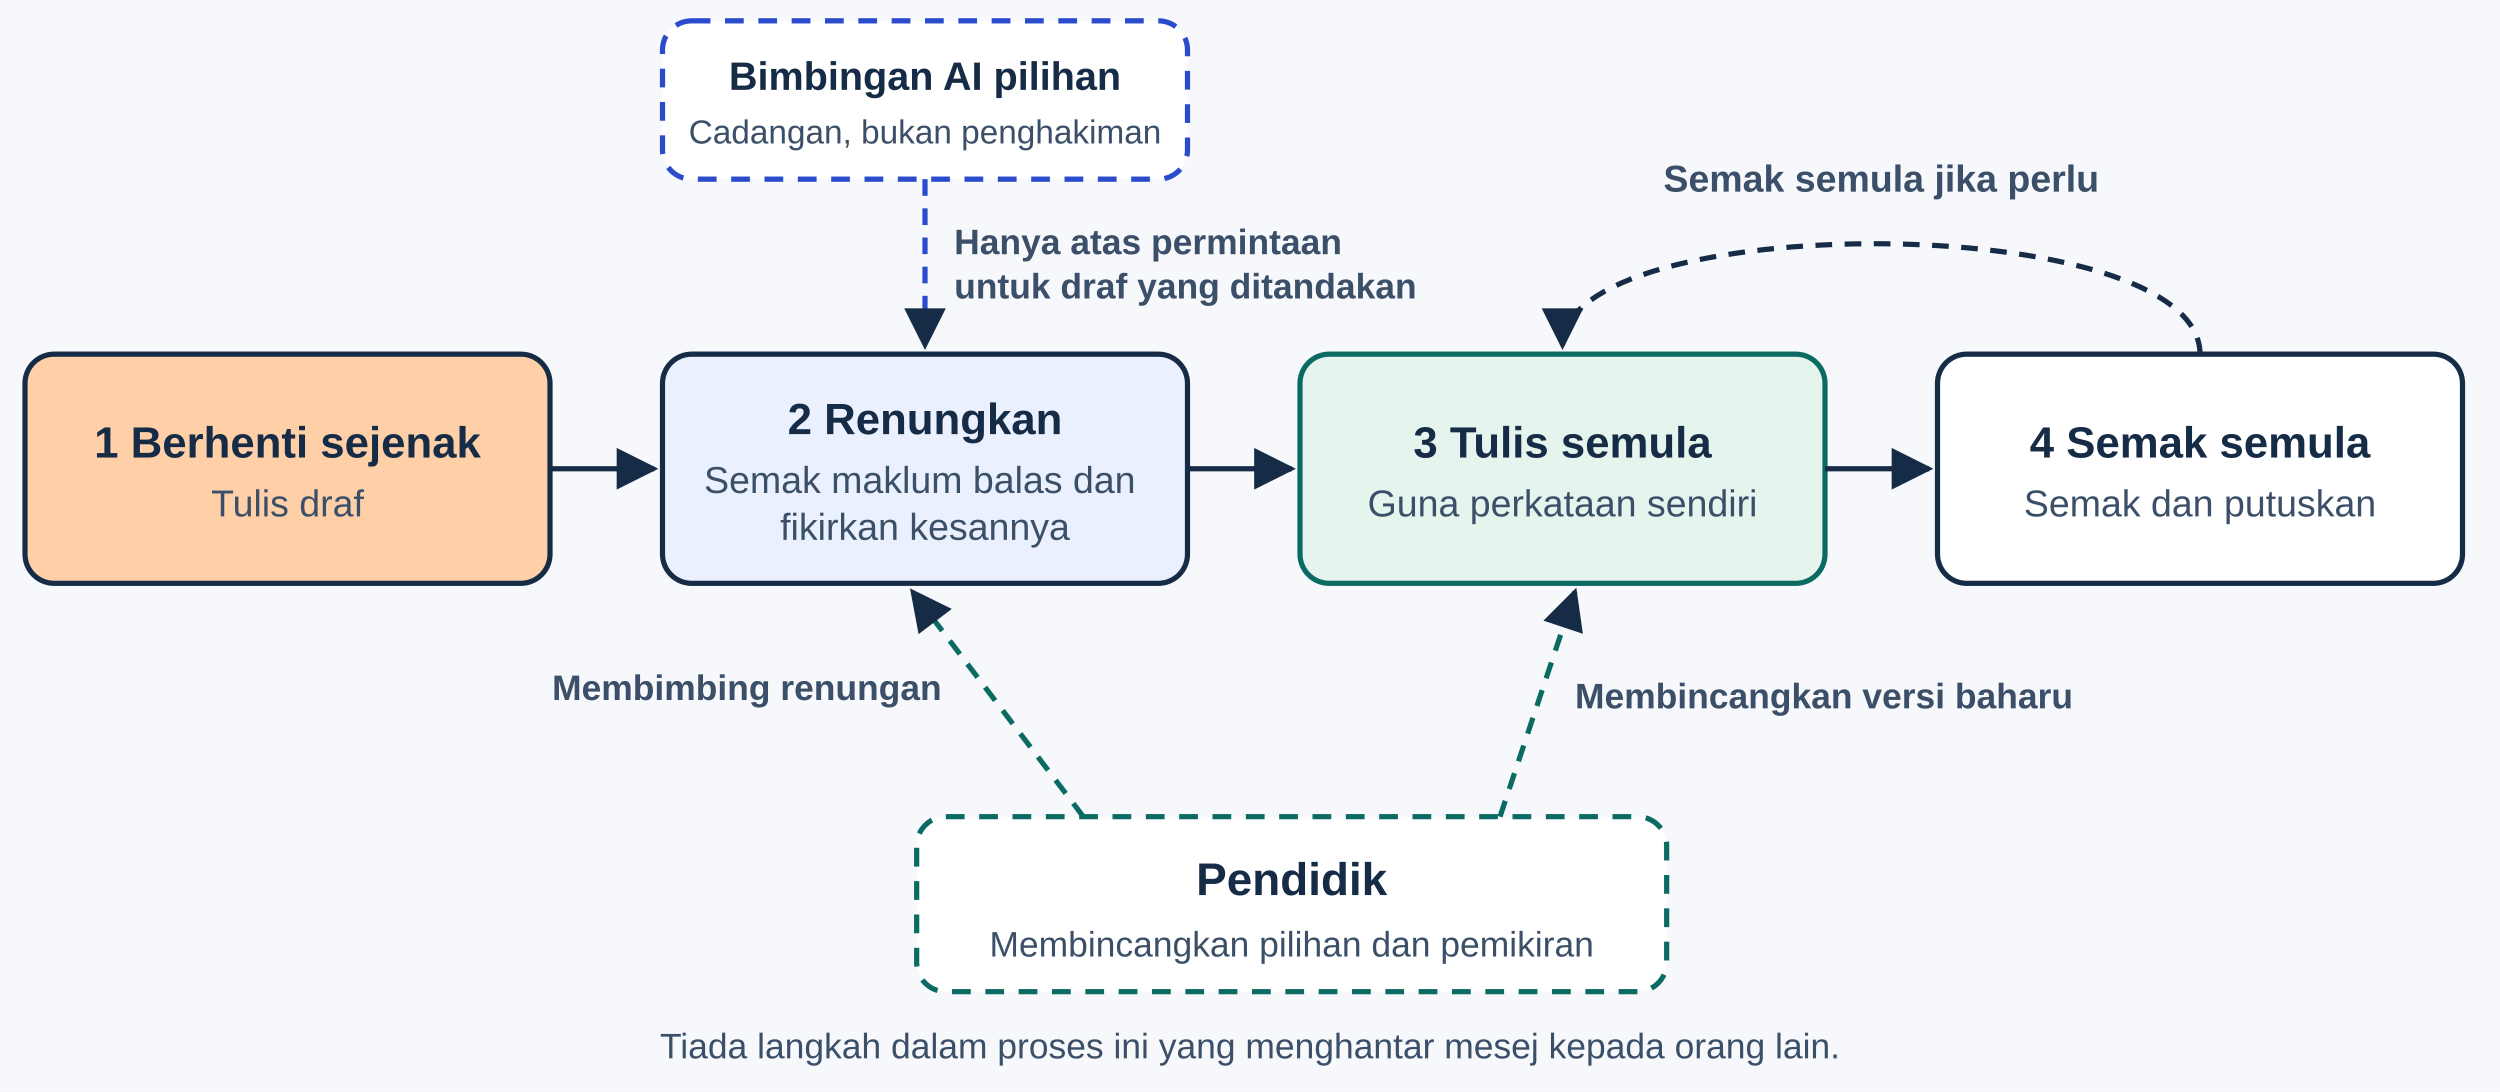
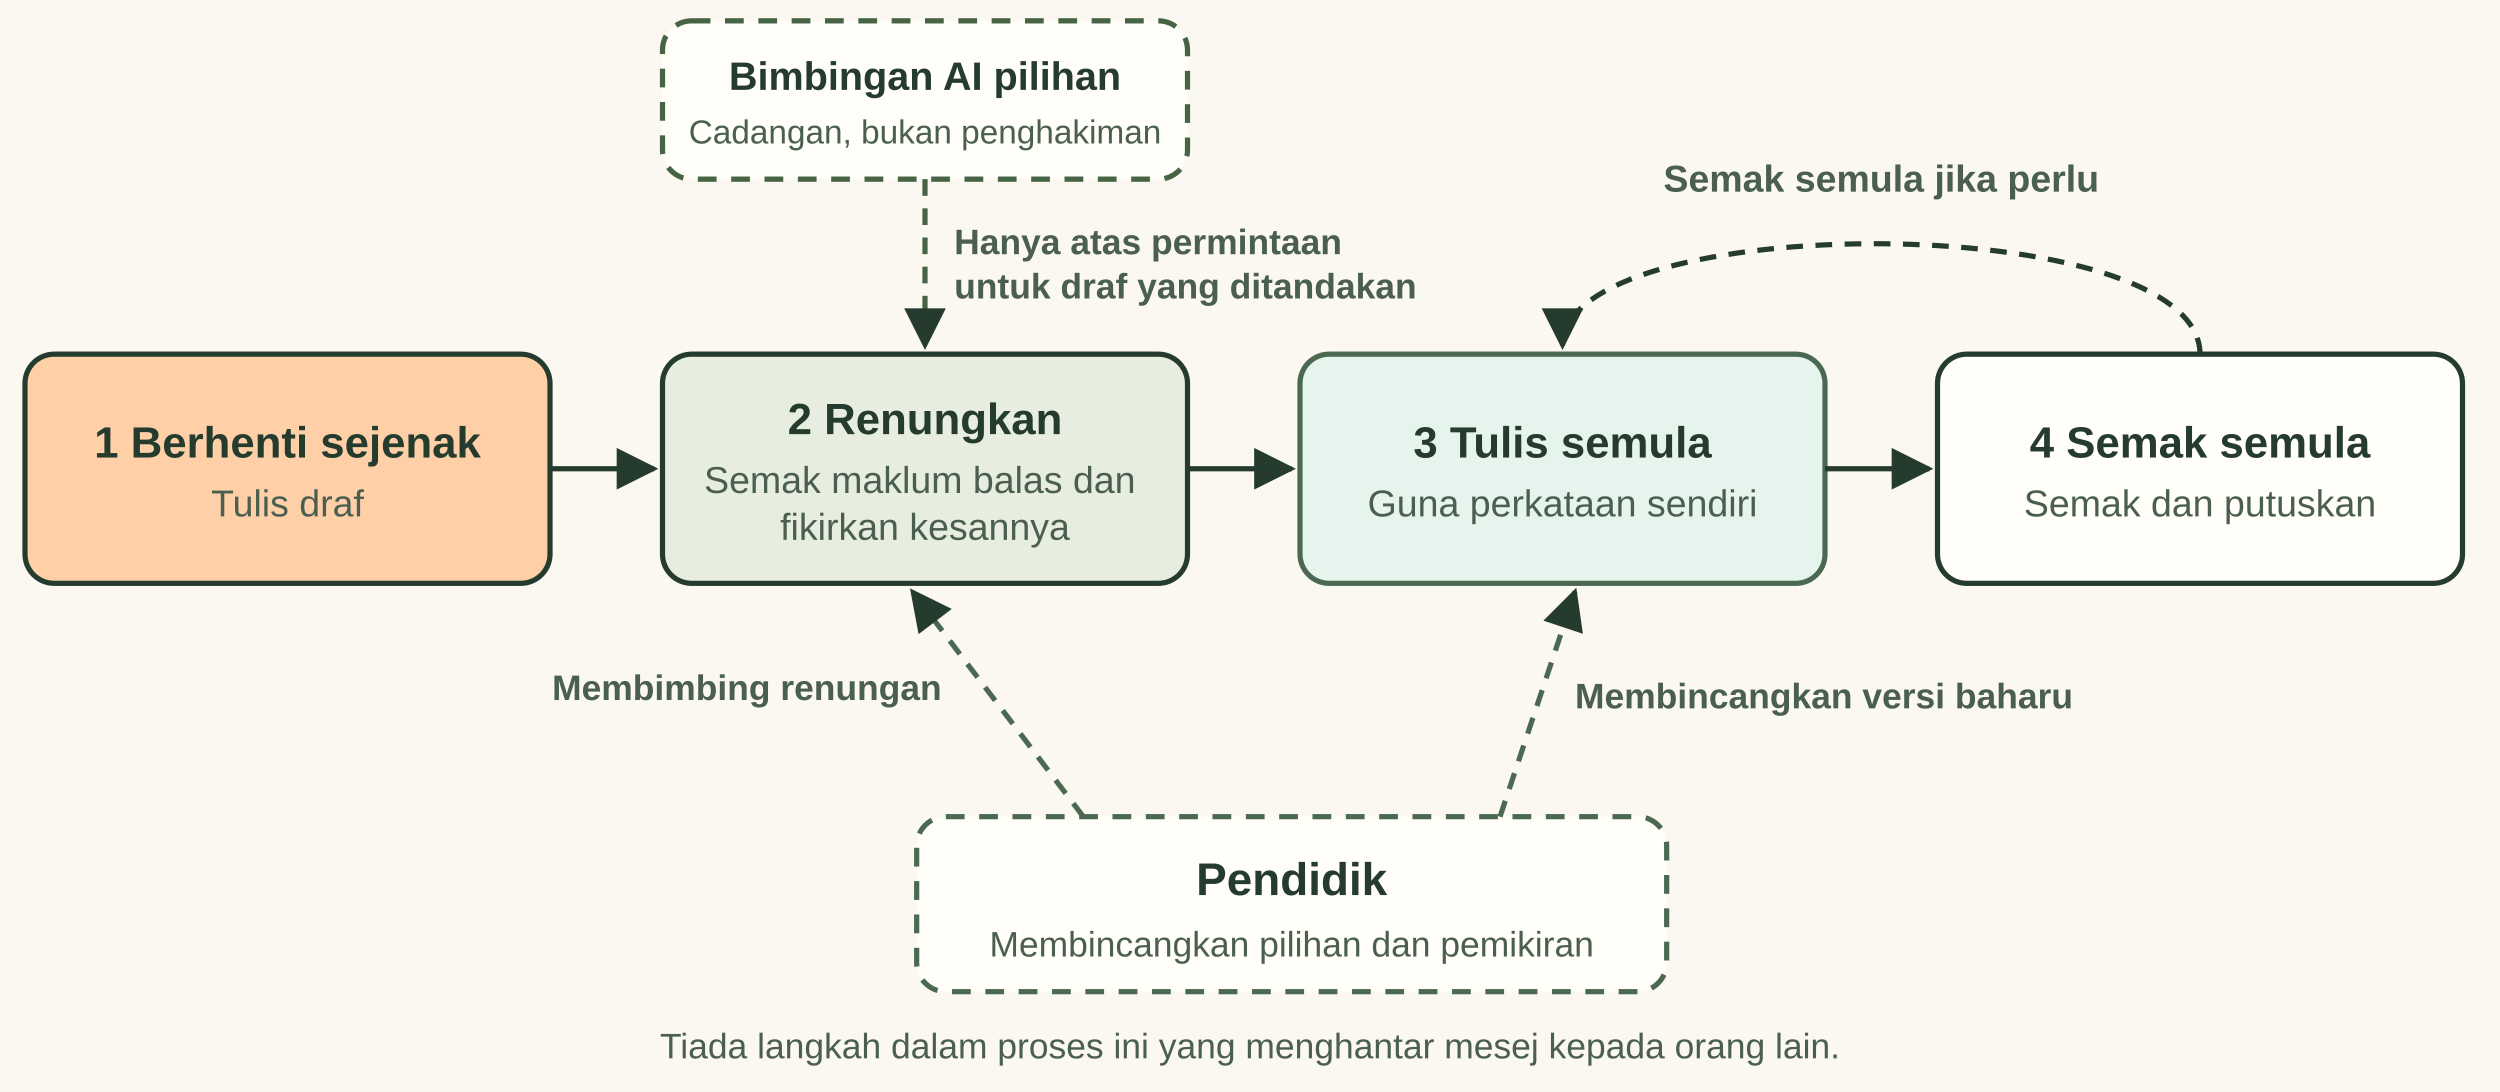
<svg xmlns="http://www.w3.org/2000/svg" viewBox="0 0 1200 524" role="img" lang="ms-MY" aria-labelledby="lp-ms-t lp-ms-d" font-family="Manrope, &quot;Avenir Next&quot;, &quot;Segoe UI&quot;, system-ui, -apple-system, Arial, sans-serif">
  <defs>
    <marker id="lp-ms-m" viewBox="0 0 10 10" refX="9" refY="5" markerWidth="8" markerHeight="8" orient="auto-start-reverse">
-       <path d="M0 0 L10 5 L0 10 z" fill="#152B46" />
+       <path d="M0 0 L10 5 L0 10 z" fill="#253B2D" />
    </marker>
    <marker id="lp-ms-ms" viewBox="0 0 10 10" refX="1" refY="5" markerWidth="8" markerHeight="8" orient="auto">
-       <path d="M10 0 L0 5 L10 10 z" fill="#152B46" />
+       <path d="M10 0 L0 5 L10 10 z" fill="#253B2D" />
    </marker>
  </defs>
-   <rect width="1200" height="524" fill="#F6F8FC" />
-   <rect x="12" y="170" width="252" height="110" rx="14" fill="#FFD0A8" stroke="#152B46" stroke-width="2.5" />
-   <text x="138" y="219.625" text-anchor="middle" font-size="21" font-weight="800" fill="#152B46">
+   <rect width="1200" height="524" fill="#FAF8F0" />
+   <rect x="12" y="170" width="252" height="110" rx="14" fill="#FFD0A8" stroke="#253B2D" stroke-width="2.5" />
+   <text x="138" y="219.625" text-anchor="middle" font-size="21" font-weight="800" fill="#253B2D">
    <tspan x="138" dy="0">1  Berhenti sejenak</tspan>
  </text>
-   <text x="138" y="247.875" text-anchor="middle" font-size="18" font-weight="500" fill="#3B4F68">
+   <text x="138" y="247.875" text-anchor="middle" font-size="18" font-weight="500" fill="#4B5F50">
    <tspan x="138" dy="0">Tulis draf</tspan>
  </text>
-   <rect x="318" y="170" width="252" height="110" rx="14" fill="#EAF0FD" stroke="#152B46" stroke-width="2.5" />
-   <text x="444" y="208.375" text-anchor="middle" font-size="21" font-weight="800" fill="#152B46">
+   <rect x="318" y="170" width="252" height="110" rx="14" fill="#E8EEDF" stroke="#253B2D" stroke-width="2.5" />
+   <text x="444" y="208.375" text-anchor="middle" font-size="21" font-weight="800" fill="#253B2D">
    <tspan x="444" dy="0">2  Renungkan</tspan>
  </text>
-   <text x="444" y="236.625" text-anchor="middle" font-size="18" font-weight="500" fill="#3B4F68">
+   <text x="444" y="236.625" text-anchor="middle" font-size="18" font-weight="500" fill="#4B5F50">
    <tspan x="444" dy="0">Semak maklum balas dan</tspan>
    <tspan x="444" dy="22.5">fikirkan kesannya</tspan>
  </text>
-   <rect x="624" y="170" width="252" height="110" rx="14" fill="#E6F4EE" stroke="#0B6B63" stroke-width="2.5" />
-   <text x="750" y="219.625" text-anchor="middle" font-size="21" font-weight="800" fill="#152B46">
+   <rect x="624" y="170" width="252" height="110" rx="14" fill="#E6F4EE" stroke="#4B6950" stroke-width="2.5" />
+   <text x="750" y="219.625" text-anchor="middle" font-size="21" font-weight="800" fill="#253B2D">
    <tspan x="750" dy="0">3  Tulis semula</tspan>
  </text>
-   <text x="750" y="247.875" text-anchor="middle" font-size="18" font-weight="500" fill="#3B4F68">
+   <text x="750" y="247.875" text-anchor="middle" font-size="18" font-weight="500" fill="#4B5F50">
    <tspan x="750" dy="0">Guna perkataan sendiri</tspan>
  </text>
-   <rect x="930" y="170" width="252" height="110" rx="14" fill="#FFFFFF" stroke="#152B46" stroke-width="2.5" />
-   <text x="1056" y="219.625" text-anchor="middle" font-size="21" font-weight="800" fill="#152B46">
+   <rect x="930" y="170" width="252" height="110" rx="14" fill="#FFFEF8" stroke="#253B2D" stroke-width="2.5" />
+   <text x="1056" y="219.625" text-anchor="middle" font-size="21" font-weight="800" fill="#253B2D">
    <tspan x="1056" dy="0">4  Semak semula</tspan>
  </text>
-   <text x="1056" y="247.875" text-anchor="middle" font-size="18" font-weight="500" fill="#3B4F68">
+   <text x="1056" y="247.875" text-anchor="middle" font-size="18" font-weight="500" fill="#4B5F50">
    <tspan x="1056" dy="0">Semak dan putuskan</tspan>
  </text>
-   <path d="M264 225 H314" fill="none" stroke="#152B46" stroke-width="2.5" marker-end="url(#lp-ms-m)" />
-   <path d="M570 225 H620" fill="none" stroke="#152B46" stroke-width="2.5" marker-end="url(#lp-ms-m)" />
-   <path d="M876 225 H926" fill="none" stroke="#152B46" stroke-width="2.5" marker-end="url(#lp-ms-m)" />
-   <path d="M1056 170 C1056 100 750 100 750 166" fill="none" stroke="#152B46" stroke-width="2.5" stroke-dasharray="8 6" marker-end="url(#lp-ms-m)" />
-   <text x="903" y="92" text-anchor="middle" font-size="18" font-weight="600" fill="#3B4F68">
+   <path d="M264 225 H314" fill="none" stroke="#253B2D" stroke-width="2.5" marker-end="url(#lp-ms-m)" />
+   <path d="M570 225 H620" fill="none" stroke="#253B2D" stroke-width="2.5" marker-end="url(#lp-ms-m)" />
+   <path d="M876 225 H926" fill="none" stroke="#253B2D" stroke-width="2.5" marker-end="url(#lp-ms-m)" />
+   <path d="M1056 170 C1056 100 750 100 750 166" fill="none" stroke="#253B2D" stroke-width="2.5" stroke-dasharray="8 6" marker-end="url(#lp-ms-m)" />
+   <text x="903" y="92" text-anchor="middle" font-size="18" font-weight="600" fill="#4B5F50">
    <tspan x="903" dy="0">Semak semula jika perlu</tspan>
  </text>
-   <rect x="318" y="10" width="252" height="76" rx="14" fill="#FFFFFF" stroke="#294BCC" stroke-width="2.5" stroke-dasharray="9 7" />
-   <text x="444" y="43.125" text-anchor="middle" font-size="19" font-weight="800" fill="#152B46">
+   <rect x="318" y="10" width="252" height="76" rx="14" fill="#FFFEF8" stroke="#466344" stroke-width="2.5" stroke-dasharray="9 7" />
+   <text x="444" y="43.125" text-anchor="middle" font-size="19" font-weight="800" fill="#253B2D">
    <tspan x="444" dy="0">Bimbingan AI pilihan</tspan>
  </text>
-   <text x="444" y="68.875" text-anchor="middle" font-size="16" font-weight="500" fill="#3B4F68">
+   <text x="444" y="68.875" text-anchor="middle" font-size="16" font-weight="500" fill="#4B5F50">
    <tspan x="444" dy="0">Cadangan, bukan penghakiman</tspan>
  </text>
-   <path d="M444 86 V166" fill="none" stroke="#294BCC" stroke-width="2.5" stroke-dasharray="8 6" marker-end="url(#lp-ms-m)" />
-   <text x="458" y="122" text-anchor="start" font-size="17" font-weight="600" fill="#3B4F68">
+   <path d="M444 86 V166" fill="none" stroke="#466344" stroke-width="2.5" stroke-dasharray="8 6" marker-end="url(#lp-ms-m)" />
+   <text x="458" y="122" text-anchor="start" font-size="17" font-weight="600" fill="#4B5F50">
    <tspan x="458" dy="0">Hanya atas permintaan</tspan>
    <tspan x="458" dy="21.25">untuk draf yang ditandakan</tspan>
  </text>
-   <rect x="440" y="392" width="360" height="84" rx="14" fill="#FFFFFF" stroke="#0B6B63" stroke-width="2.5" stroke-dasharray="9 7" />
-   <text x="620" y="429.625" text-anchor="middle" font-size="22" font-weight="800" fill="#152B46">
+   <rect x="440" y="392" width="360" height="84" rx="14" fill="#FFFEF8" stroke="#4B6950" stroke-width="2.5" stroke-dasharray="9 7" />
+   <text x="620" y="429.625" text-anchor="middle" font-size="22" font-weight="800" fill="#253B2D">
    <tspan x="620" dy="0">Pendidik</tspan>
  </text>
-   <text x="620" y="459.125" text-anchor="middle" font-size="17" font-weight="500" fill="#3B4F68">
+   <text x="620" y="459.125" text-anchor="middle" font-size="17" font-weight="500" fill="#4B5F50">
    <tspan x="620" dy="0">Membincangkan pilihan dan pemikiran</tspan>
  </text>
-   <path d="M520 392 L438 284" fill="none" stroke="#0B6B63" stroke-width="2.5" stroke-dasharray="8 6" marker-end="url(#lp-ms-m)" />
-   <path d="M720 392 L756 284" fill="none" stroke="#0B6B63" stroke-width="2.5" stroke-dasharray="8 6" marker-end="url(#lp-ms-m)" />
-   <text x="452" y="336" text-anchor="end" font-size="17" font-weight="600" fill="#3B4F68">
+   <path d="M520 392 L438 284" fill="none" stroke="#4B6950" stroke-width="2.5" stroke-dasharray="8 6" marker-end="url(#lp-ms-m)" />
+   <path d="M720 392 L756 284" fill="none" stroke="#4B6950" stroke-width="2.5" stroke-dasharray="8 6" marker-end="url(#lp-ms-m)" />
+   <text x="452" y="336" text-anchor="end" font-size="17" font-weight="600" fill="#4B5F50">
    <tspan x="452" dy="0">Membimbing renungan</tspan>
  </text>
-   <text x="756" y="340" text-anchor="start" font-size="17" font-weight="600" fill="#3B4F68">
+   <text x="756" y="340" text-anchor="start" font-size="17" font-weight="600" fill="#4B5F50">
    <tspan x="756" dy="0">Membincangkan versi baharu</tspan>
  </text>
-   <text x="600" y="508" text-anchor="middle" font-size="17" font-weight="500" fill="#3B4F68">
+   <text x="600" y="508" text-anchor="middle" font-size="17" font-weight="500" fill="#4B5F50">
    <tspan x="600" dy="0">Tiada langkah dalam proses ini yang menghantar mesej kepada orang lain.</tspan>
  </text>
</svg>
